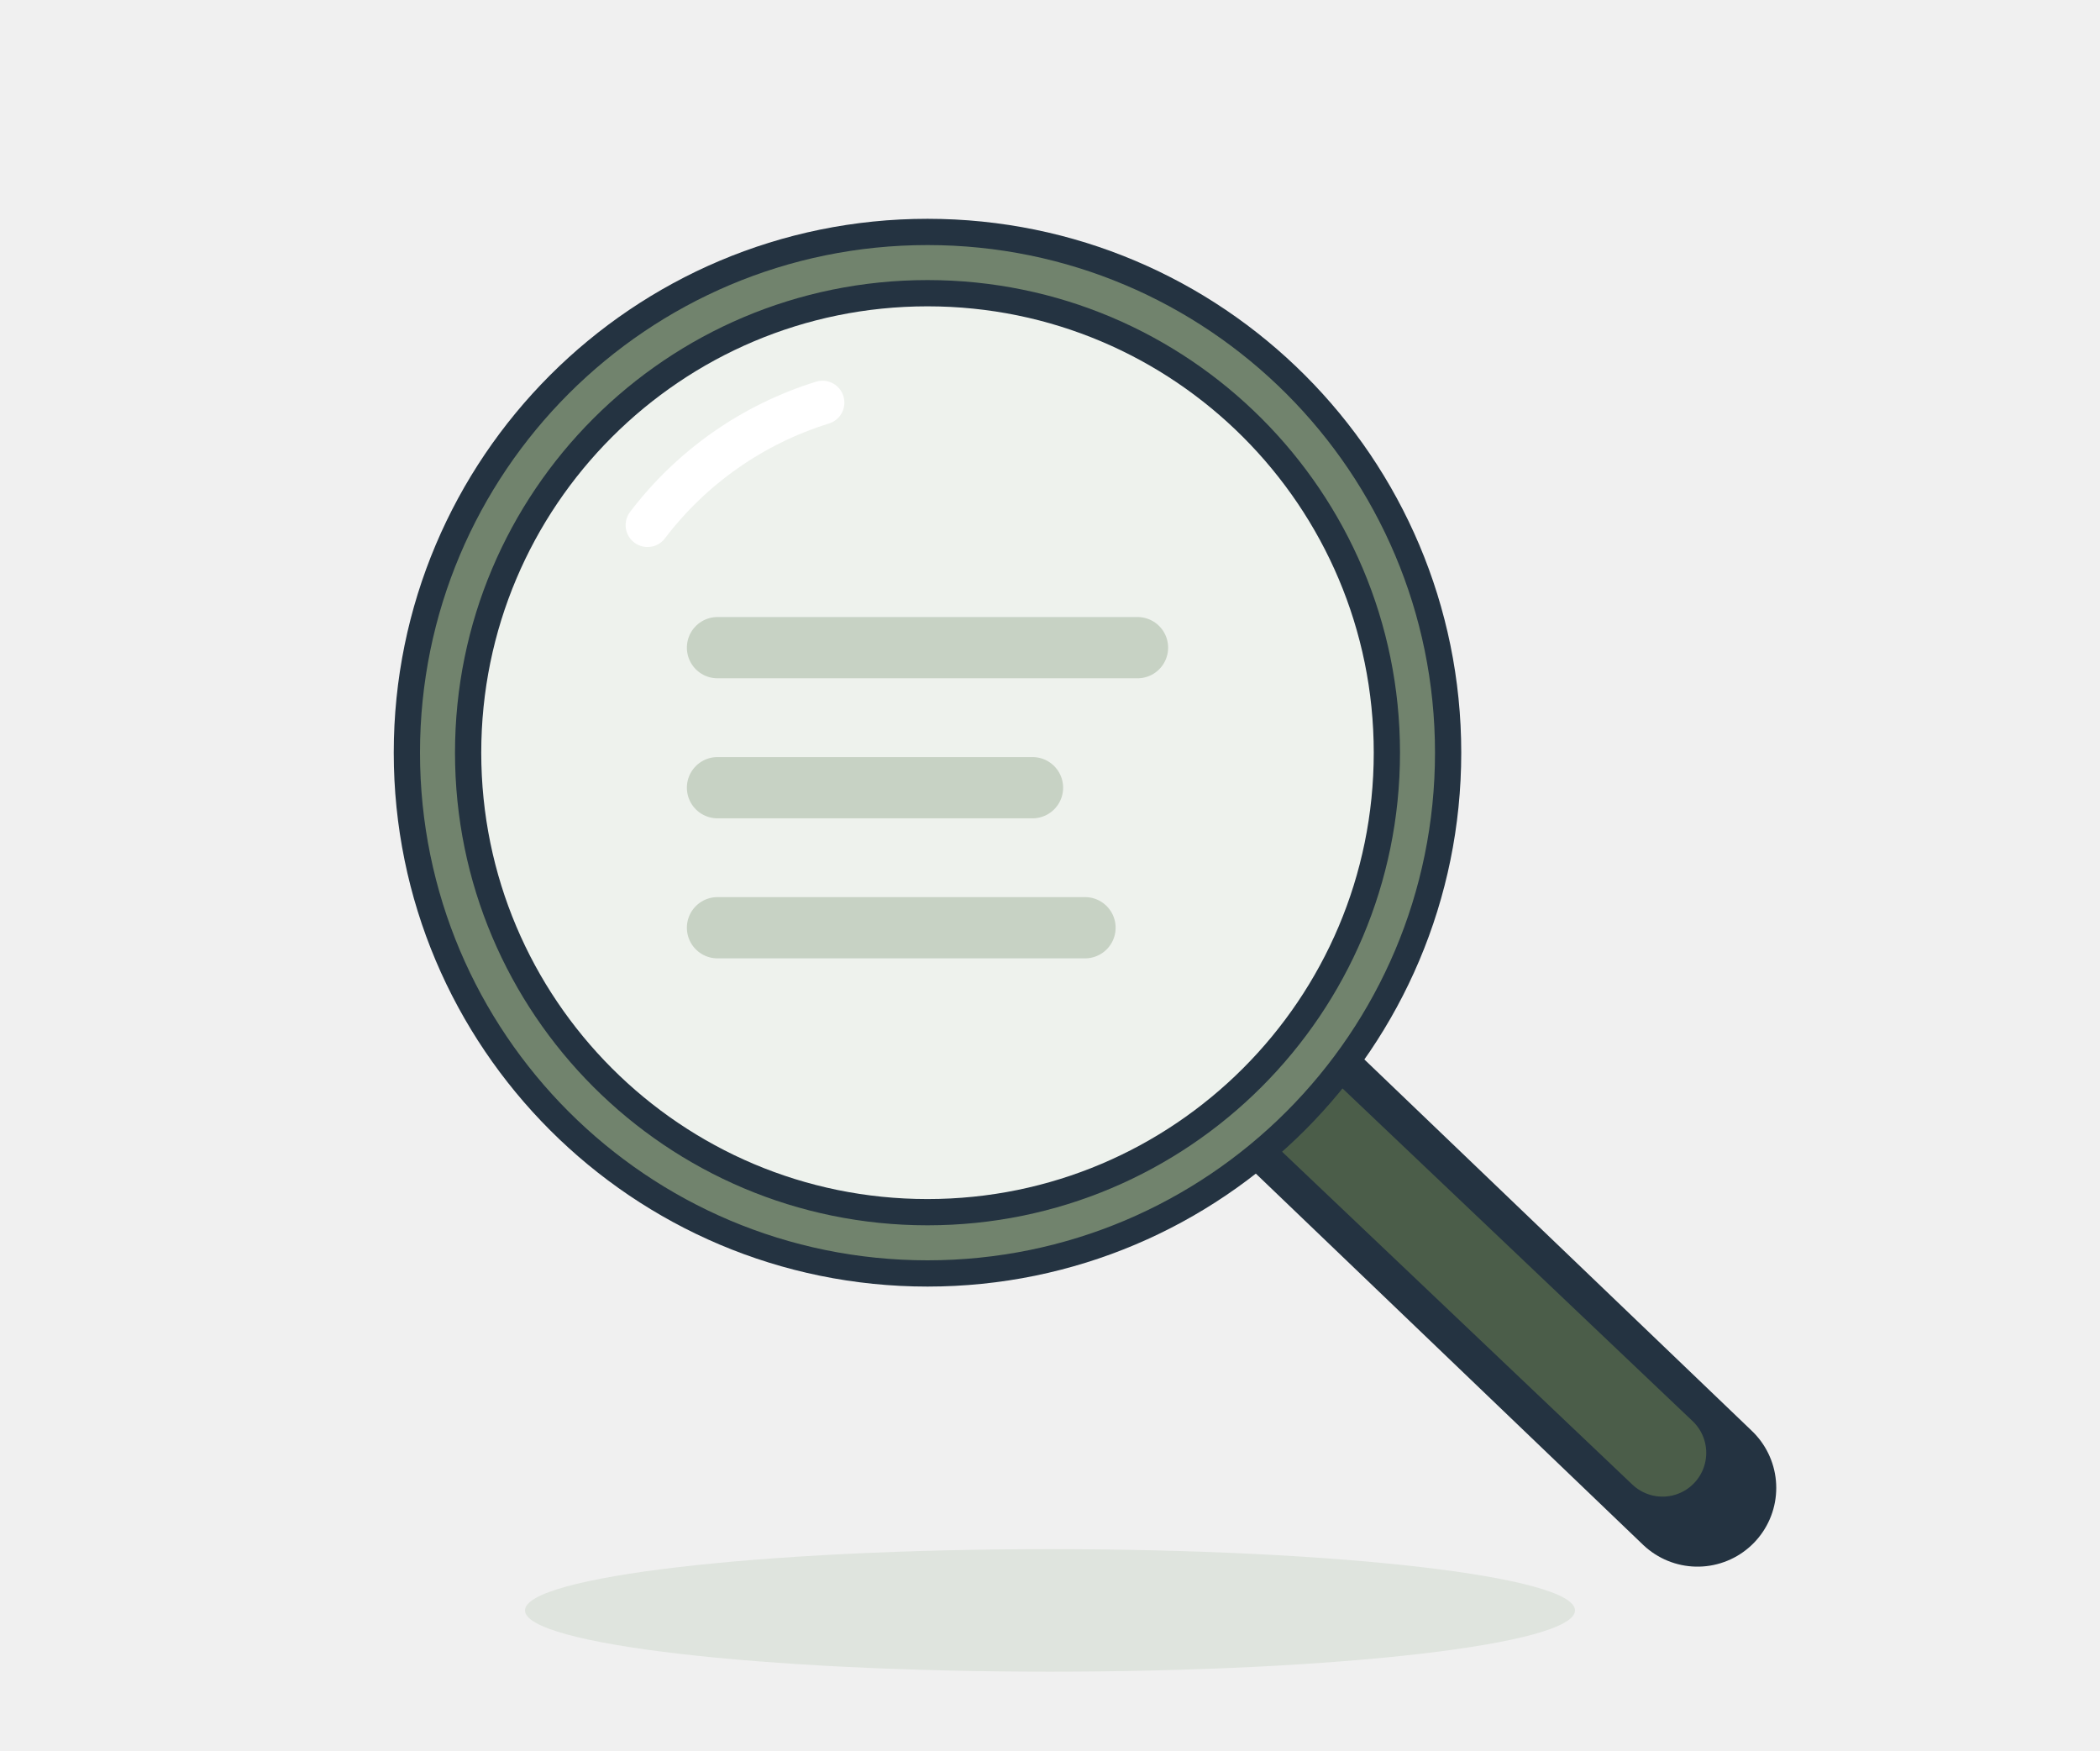
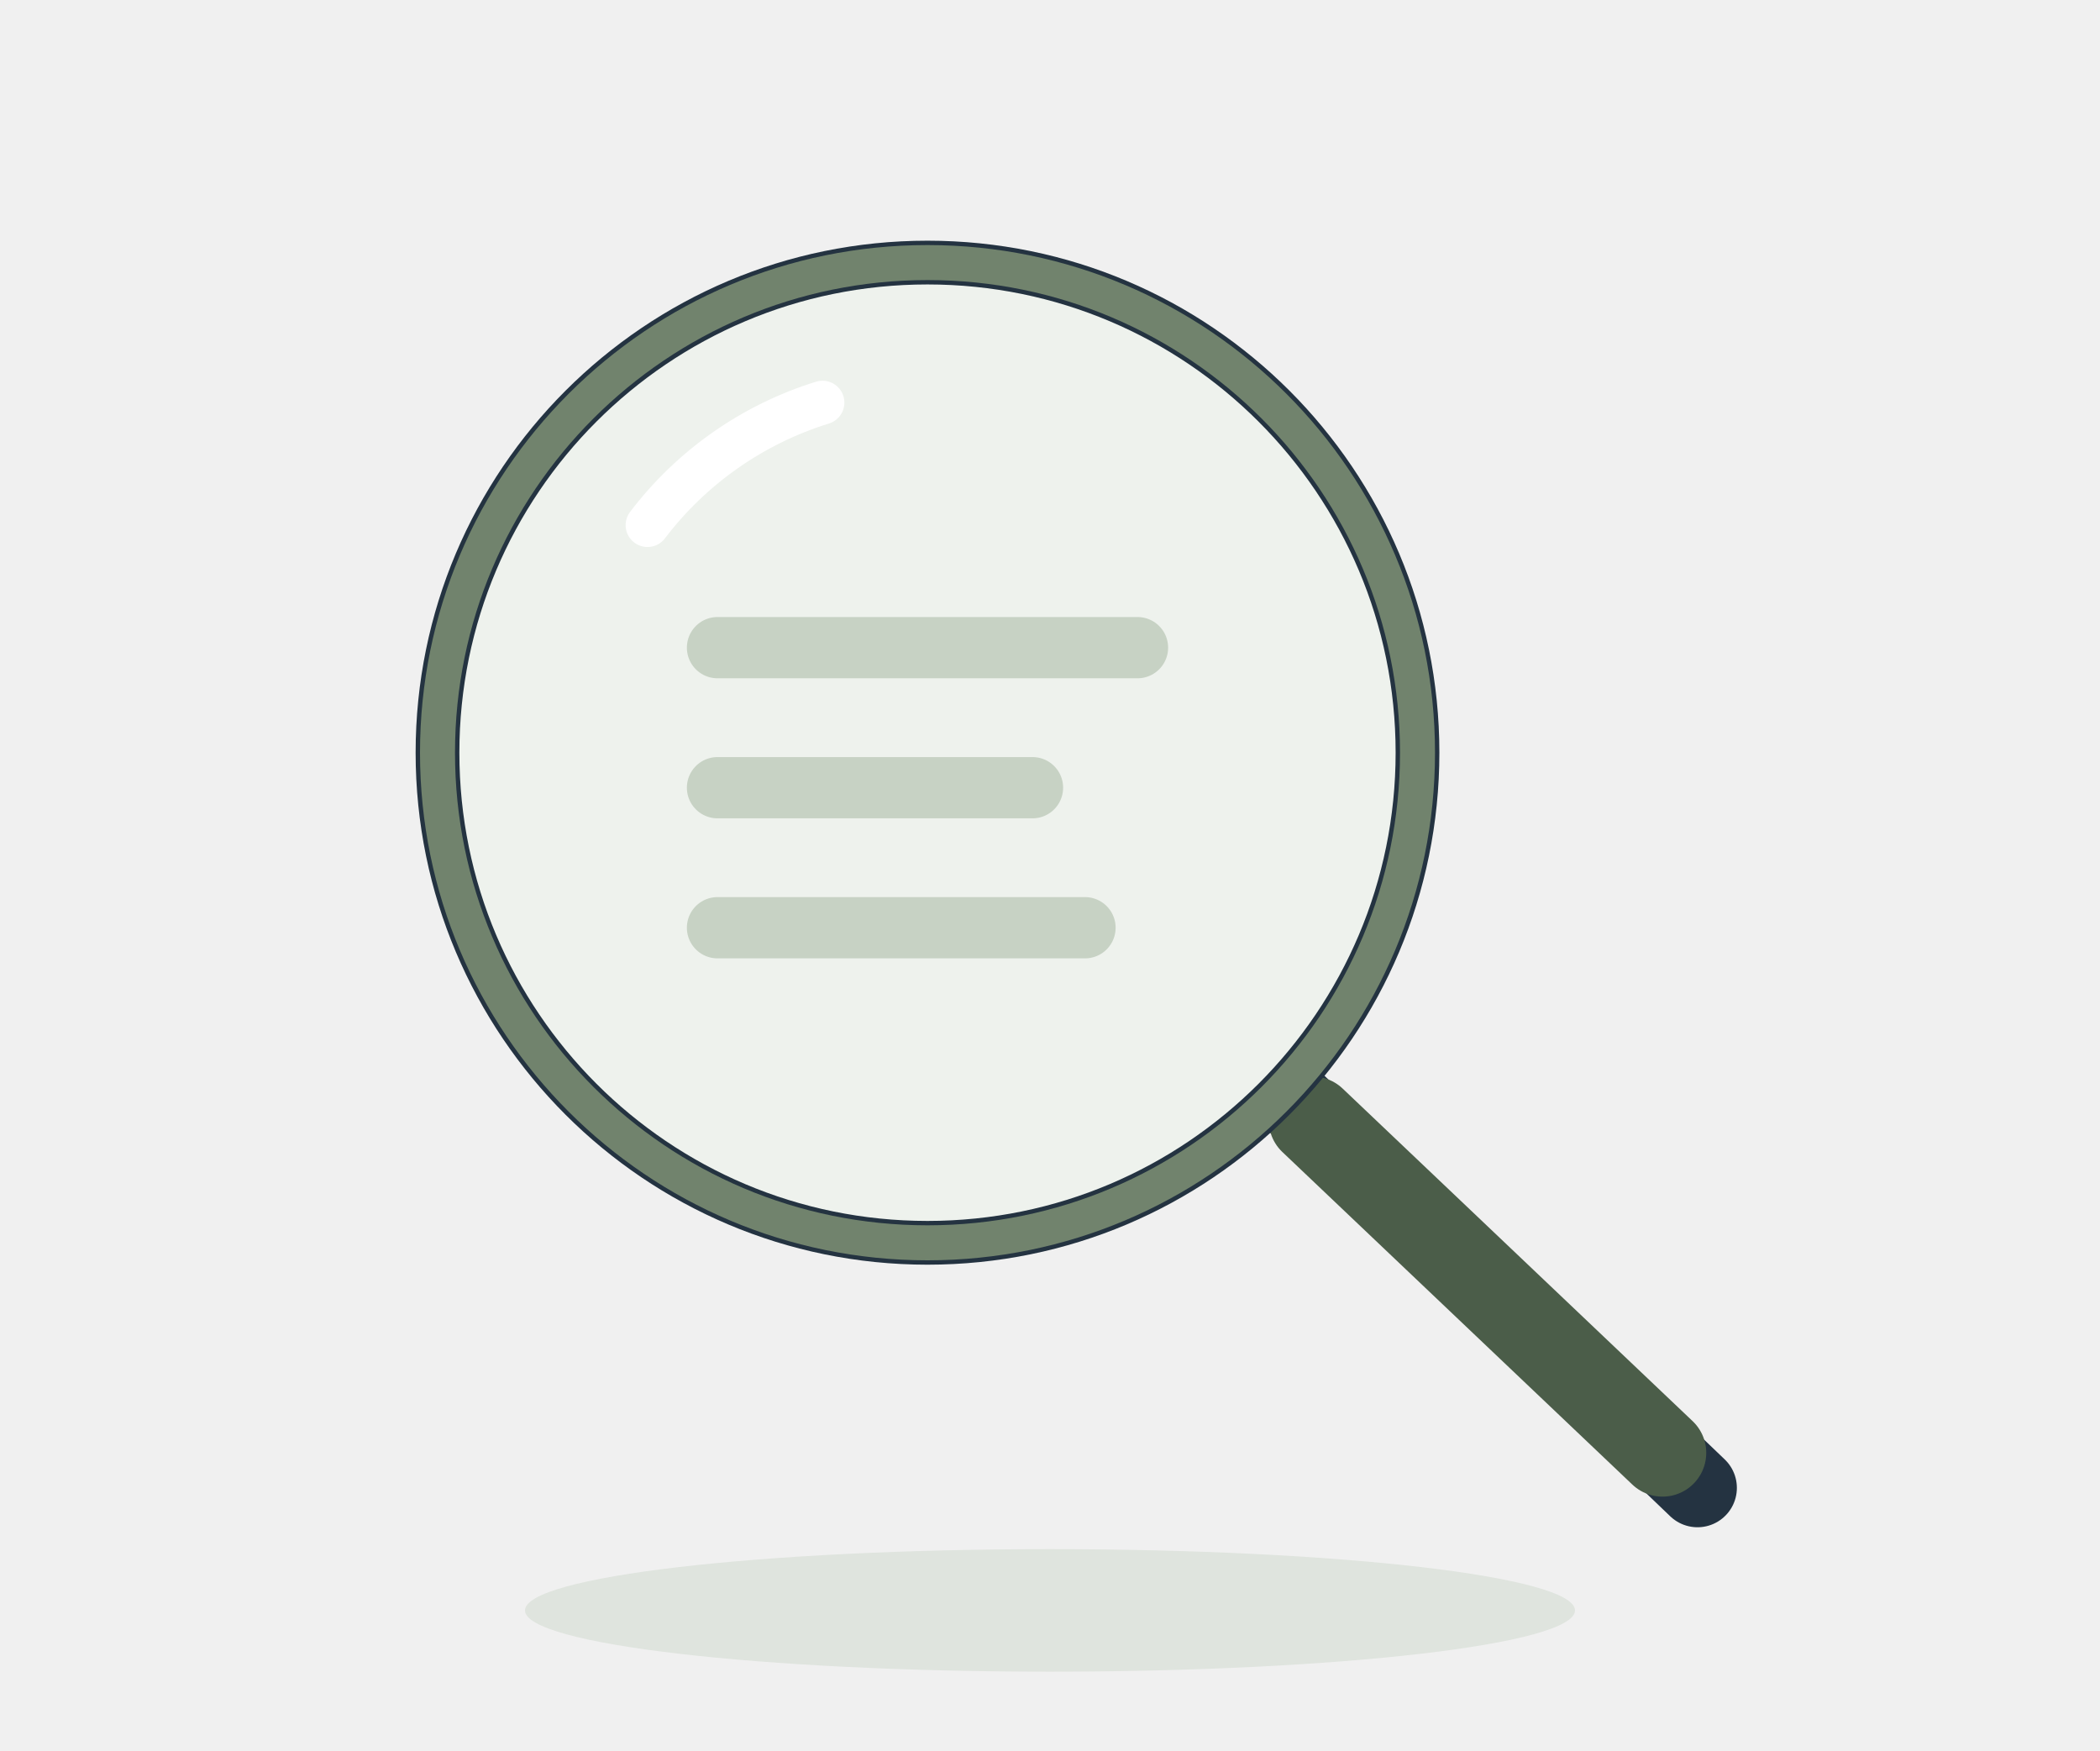
<svg xmlns="http://www.w3.org/2000/svg" viewBox="0 0 240 200" width="240" height="200">
  <ellipse cx="120" cy="184" rx="60" ry="7" fill="#DFE4DE" />
-   <path d="M146 124 L194 170" stroke="#243341" stroke-width="18" stroke-linecap="round" />
+   <path d="M146 124 L194 170" stroke="#243341" stroke-width="9.0" stroke-linecap="round" />
  <path d="M150 128 L190 166" stroke="#4B5D49" stroke-width="10" stroke-linecap="round" />
-   <circle cx="106" cy="86" r="56" fill="#EEF2ED" stroke="#243341" stroke-width="10" />
+   <circle cx="106" cy="86" r="56" fill="#EEF2ED" stroke="#243341" stroke-width="5.0" />
  <circle cx="106" cy="86" r="56" fill="none" stroke="#71836D" stroke-width="4" />
  <path d="M82 74 h48 M82 90 h36 M82 106 h42" stroke="#C7D2C4" stroke-width="7" stroke-linecap="round" />
  <path d="M74 60 a40 40 0 0 1 20 -14" stroke="#fff" stroke-width="5" fill="none" stroke-linecap="round" />
</svg>
